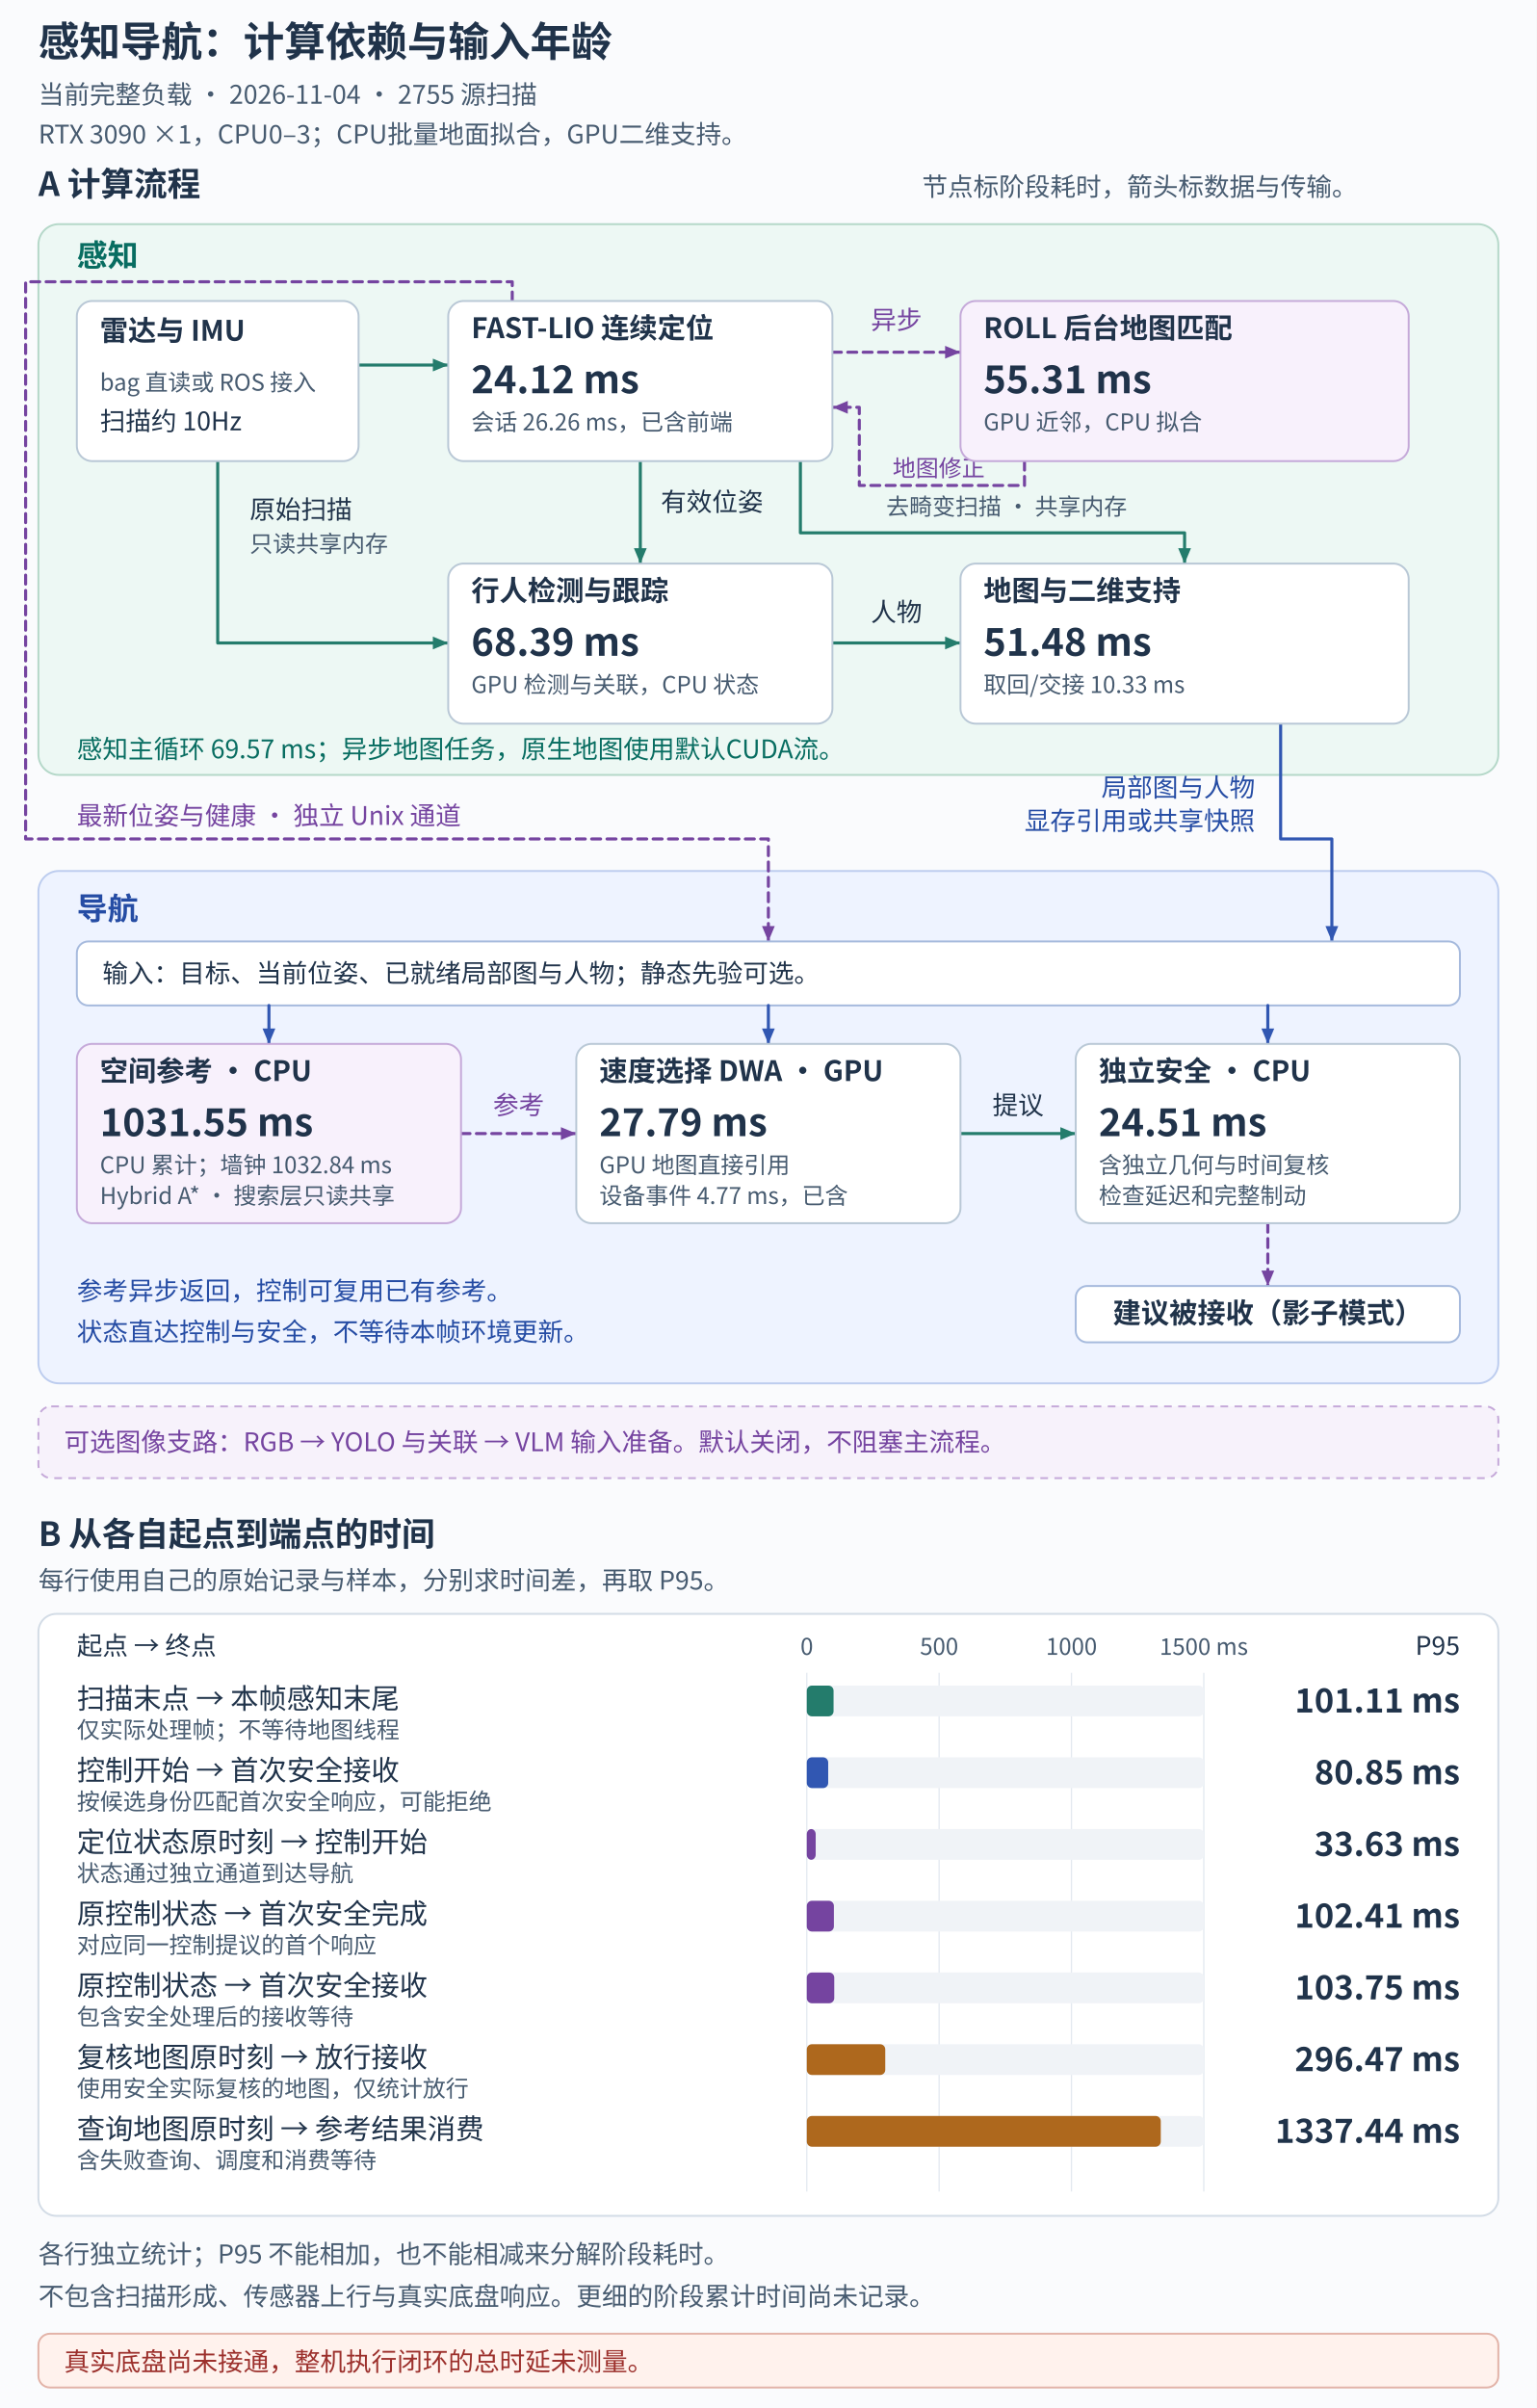
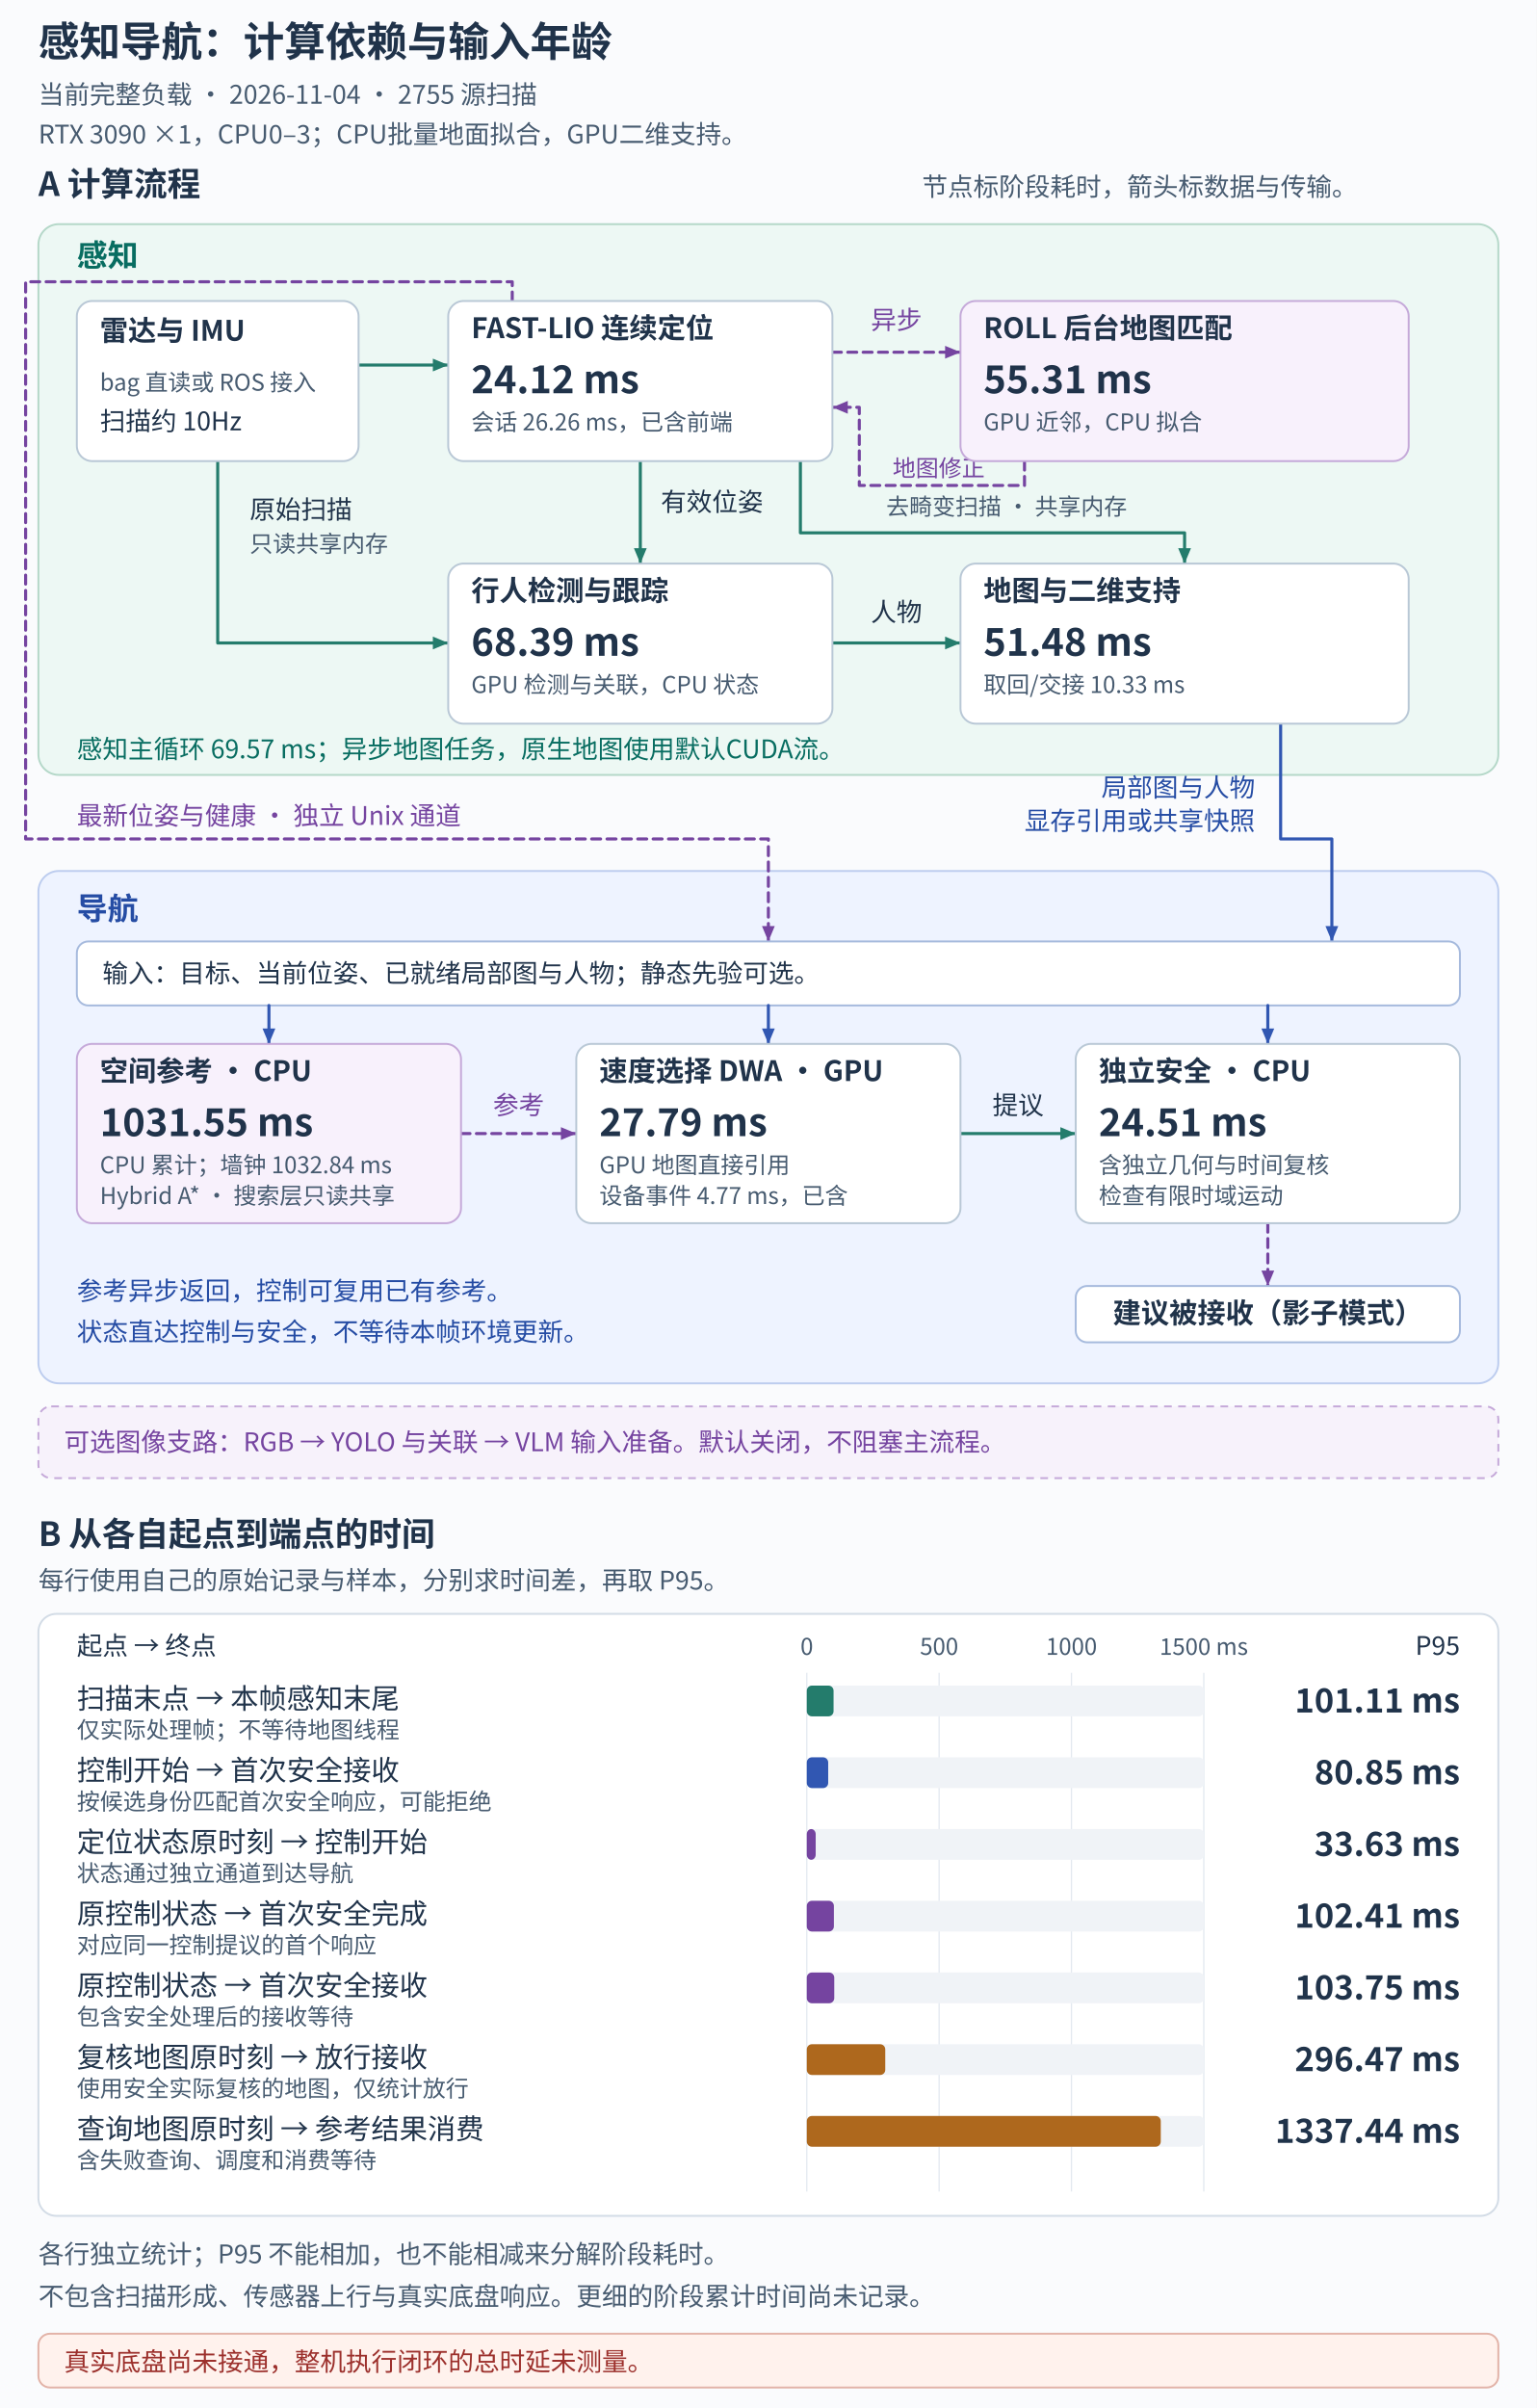
<svg xmlns="http://www.w3.org/2000/svg" width="1200" height="1880" viewBox="0 0 1200 1880" role="img" aria-labelledby="title description" data-results-sha256="83d840cb5bc9dfab97bb381f9b9008b6898d1c63f9ae89edacbd85ac8b113d49" data-age-unit="ms">
  <defs>
    <style>
text { font-family:"Noto Sans CJK SC","Microsoft YaHei",sans-serif; fill:#20334a; }
.title { font-size:32px; font-weight:700; }
.section { font-size:26px; font-weight:700; }
.region-title { font-size:24px; font-weight:700; }
.node-title { font-size:22px; font-weight:700; }
.metric { font-size:30px; font-weight:700; font-variant-numeric:tabular-nums; }
.body { font-size:20px; }
.small { font-size:18px; fill:#475b70; }
.row-label { font-size:22px; }
.row-value { font-size:26px; font-weight:700; font-variant-numeric:tabular-nums; }
.muted { fill:#475b70; }
.green-text { fill:#086d61; }
.blue-text { fill:#254ca4; }
.purple-text { fill:#7544a0; }
.red-text { fill:#9c302c; }
.perception { fill:#edf8f4; stroke:#b5d8c9; stroke-width:1.5; }
.navigation { fill:#eef3ff; stroke:#bdcdef; stroke-width:1.5; }
.node { fill:#fff; stroke:#b9c8d6; stroke-width:1.5; }
.background-node { fill:#f8f1fc; stroke:#c5a9d9; stroke-width:1.5; }
.input-bar { fill:#fff; stroke:#a6badd; stroke-width:1.5; }
.optional { fill:#f7f2fb; stroke:#c5a9d9; stroke-width:1.5; stroke-dasharray:6 5; }
.age-panel { fill:#fff; stroke:#d3dce6; stroke-width:1.5; }
.warning { fill:#fff2ed; stroke:#e2b3a8; stroke-width:1.5; }
.arrow { fill:none; stroke-width:2.4; stroke-linecap:round; stroke-linejoin:round; }
.main { stroke:#247c6c; }
.state { stroke:#7544a0; stroke-dasharray:7 5; }
.async { stroke:#7544a0; stroke-dasharray:7 5; }
.transfer { stroke:#3157b2; }
.grid { stroke:#e3e9f0; stroke-width:1; }
.track { fill:#f0f3f7; }
</style>
  </defs>
  <rect width="1200" height="1880" fill="#fafbfd" />
  <text x="30" y="44" class="title" font-size="32" fill="#20334a" font-weight="700">感知导航：计算依赖与输入年龄</text>
  <text x="30" y="81" class="body muted" font-size="20" fill="#475b70">当前完整负载 · 2026-11-04 · 2755 源扫描</text>
  <text x="30" y="112" class="body muted" font-size="20" fill="#475b70">RTX 3090 ×1，CPU0–3；CPU批量地面拟合，GPU二维支持。</text>
  <text x="30" y="153" class="section" font-size="26" fill="#20334a" font-weight="700">A  计算流程</text>
  <text x="720" y="153" class="body muted" font-size="20" fill="#475b70">节点标阶段耗时，箭头标数据与传输。</text>
  <rect x="30" y="175" width="1140" height="430" rx="16" class="perception" />
  <text x="60" y="208" class="region-title green-text" font-size="24" fill="#086d61" font-weight="700">感知</text>
  <rect x="30" y="680" width="1140" height="400" rx="16" class="navigation" />
  <text x="60" y="718" class="region-title blue-text" font-size="24" fill="#254ca4" font-weight="700">导航</text>
  <path d="M280 285 H350" class="arrow main" />
  <polygon points="350,285 338,290 338,280" fill="#247c6c" />
  <path d="M170 360 V502 H350" class="arrow main" />
  <polygon points="350,502 338,507 338,497" fill="#247c6c" />
  <text x="195" y="405" class="body" font-size="20" fill="#20334a">原始扫描</text>
  <text x="195" y="431" class="small" font-size="18" fill="#475b70">只读共享内存</text>
  <path d="M500 360 V440" class="arrow main" />
  <polygon points="500,440 495,428 505,428" fill="#247c6c" />
  <text x="516" y="399" class="body" font-size="20" fill="#20334a">有效位姿</text>
  <path d="M625 360 V416 H925 V440" class="arrow main" />
  <polygon points="925,440 920,428 930,428" fill="#247c6c" />
  <text x="786" y="402" class="small" text-anchor="middle" font-size="18" fill="#475b70">去畸变扫描 · 共享内存</text>
  <path d="M650 275 H750" class="arrow async" />
  <polygon points="750,275 738,280 738,270" fill="#7544a0" />
  <text x="700" y="257" class="body purple-text" text-anchor="middle" font-size="20" fill="#7544a0">异步</text>
  <path d="M800 360 V379 H671 V318 H650" class="arrow async" />
  <polygon points="650,318 662,313 662,323" fill="#7544a0" />
  <text x="733" y="372" class="small purple-text" text-anchor="middle" font-size="18" fill="#7544a0">地图修正</text>
  <path d="M650 502 H750" class="arrow main" />
  <polygon points="750,502 738,507 738,497" fill="#247c6c" />
  <text x="700" y="485" class="body" text-anchor="middle" font-size="20" fill="#20334a">人物</text>
  <path d="M400 235 V220 H20 V655 H600 V735" class="arrow state" />
  <polygon points="600,735 595,723 605,723" fill="#7544a0" />
  <text x="60" y="644" class="body purple-text" font-size="20" fill="#7544a0">最新位姿与健康 · 独立 Unix 通道</text>
  <path d="M1000 565 V655 H1040 V735" class="arrow transfer" />
  <polygon points="1040,735 1035,723 1045,723" fill="#3157b2" />
  <text x="980" y="622" class="body blue-text" text-anchor="end" font-size="20" fill="#254ca4">局部图与人物</text>
  <text x="980" y="648" class="body blue-text" text-anchor="end" font-size="20" fill="#254ca4">显存引用或共享快照</text>
  <g id="sensor-input">
    <rect x="60" y="235" width="220" height="125" rx="12" class="node" />
    <text x="78" y="266" class="node-title" font-size="22" fill="#20334a" font-weight="700">雷达与 IMU</text>
    <text x="78" y="305" class="small" font-size="18" fill="#475b70">bag 直读或 ROS 接入</text>
    <text x="78" y="336" class="body" font-size="20" fill="#20334a">扫描约 10Hz</text>
  </g>
  <g id="fast-lio">
    <rect x="350" y="235" width="300" height="125" rx="12" class="node" />
    <text x="368" y="264" class="node-title" font-size="22" fill="#20334a" font-weight="700">FAST-LIO 连续定位</text>
    <text x="368" y="307" class="metric" font-size="30" fill="#20334a" font-weight="700">24.12 ms</text>
    <text x="368" y="336" class="small" font-size="18" fill="#475b70">会话 26.26 ms，已含前端</text>
  </g>
  <g id="roll">
    <rect x="750" y="235" width="350" height="125" rx="12" class="background-node" />
    <text x="768" y="264" class="node-title" font-size="22" fill="#20334a" font-weight="700">ROLL 后台地图匹配</text>
    <text x="768" y="307" class="metric" font-size="30" fill="#20334a" font-weight="700">55.31 ms</text>
    <text x="768" y="336" class="small" font-size="18" fill="#475b70">GPU 近邻，CPU 拟合</text>
  </g>
  <g id="people">
    <rect x="350" y="440" width="300" height="125" rx="12" class="node" />
    <text x="368" y="469" class="node-title" font-size="22" fill="#20334a" font-weight="700">行人检测与跟踪</text>
    <text x="368" y="512" class="metric" font-size="30" fill="#20334a" font-weight="700">68.39 ms</text>
    <text x="368" y="541" class="small" font-size="18" fill="#475b70">GPU 检测与关联，CPU 状态</text>
  </g>
  <g id="environment">
    <rect x="750" y="440" width="350" height="125" rx="12" class="node" />
    <text x="768" y="469" class="node-title" font-size="22" fill="#20334a" font-weight="700">地图与二维支持</text>
    <text x="768" y="512" class="metric" font-size="30" fill="#20334a" font-weight="700">51.48 ms</text>
    <text x="768" y="541" class="small" font-size="18" fill="#475b70">取回/交接 10.33 ms</text>
  </g>
  <text x="60" y="592" class="body green-text" font-size="20" fill="#086d61">感知主循环 69.57 ms；异步地图任务，原生地图使用默认CUDA流。</text>
  <rect x="60" y="735" width="1080" height="50" rx="9" class="input-bar" />
  <text x="80" y="767" class="body" font-size="20" fill="#20334a">输入：目标、当前位姿、已就绪局部图与人物；静态先验可选。</text>
  <path d="M210 785 V815" class="arrow transfer" />
  <polygon points="210,815 205,803 215,803" fill="#3157b2" />
  <path d="M600 785 V815" class="arrow transfer" />
  <polygon points="600,815 595,803 605,803" fill="#3157b2" />
  <path d="M990 785 V815" class="arrow transfer" />
  <polygon points="990,815 985,803 995,803" fill="#3157b2" />
  <path d="M360 885 H450" class="arrow async" />
  <polygon points="450,885 438,890 438,880" fill="#7544a0" />
  <text x="405" y="870" class="body purple-text" text-anchor="middle" font-size="20" fill="#7544a0">参考</text>
  <path d="M750 885 H840" class="arrow main" />
  <polygon points="840,885 828,890 828,880" fill="#247c6c" />
  <text x="795" y="870" class="body" text-anchor="middle" font-size="20" fill="#20334a">提议</text>
  <path d="M990 955 V1004" class="arrow async" />
  <polygon points="990,1004 985,992 995,992" fill="#7544a0" />
  <g id="reference">
    <rect x="60" y="815" width="300" height="140" rx="12" class="background-node" />
    <text x="78" y="844" class="node-title" font-size="22" fill="#20334a" font-weight="700">空间参考 · CPU</text>
    <text x="78" y="887" class="metric" font-size="30" fill="#20334a" font-weight="700">1031.55 ms</text>
    <text x="78" y="916" class="small" font-size="18" fill="#475b70">CPU 累计；墙钟 1032.84 ms</text>
    <text x="78" y="940" class="small" font-size="18" fill="#475b70">Hybrid A* · 搜索层只读共享</text>
  </g>
  <g id="dwa">
    <rect x="450" y="815" width="300" height="140" rx="12" class="node" />
    <text x="468" y="844" class="node-title" font-size="22" fill="#20334a" font-weight="700">速度选择 DWA · GPU</text>
    <text x="468" y="887" class="metric" font-size="30" fill="#20334a" font-weight="700">27.79 ms</text>
    <text x="468" y="916" class="small" font-size="18" fill="#475b70">GPU 地图直接引用</text>
    <text x="468" y="940" class="small" font-size="18" fill="#475b70">设备事件 4.77 ms，已含</text>
  </g>
  <g id="safety">
    <rect x="840" y="815" width="300" height="140" rx="12" class="node" />
    <text x="858" y="844" class="node-title" font-size="22" fill="#20334a" font-weight="700">独立安全 · CPU</text>
    <text x="858" y="887" class="metric" font-size="30" fill="#20334a" font-weight="700">24.51 ms</text>
    <text x="858" y="916" class="small" font-size="18" fill="#475b70">含独立几何与时间复核</text>
-     <text x="858" y="940" class="small" font-size="18" fill="#475b70">检查延迟和完整制动</text>
+     <text x="858" y="940" class="small" font-size="18" fill="#475b70">检查有限时域运动</text>
  </g>
  <rect x="840" y="1004" width="300" height="44" rx="9" class="input-bar" />
  <text x="990" y="1033" class="node-title" text-anchor="middle" font-size="22" fill="#20334a" font-weight="700">建议被接收（影子模式）</text>
  <text x="60" y="1015" class="body blue-text" font-size="20" fill="#254ca4">参考异步返回，控制可复用已有参考。</text>
  <text x="60" y="1047" class="body blue-text" font-size="20" fill="#254ca4">状态直达控制与安全，不等待本帧环境更新。</text>
  <rect x="30" y="1098" width="1140" height="56" rx="10" class="optional" />
  <text x="50" y="1133" class="body purple-text" font-size="20" fill="#7544a0">可选图像支路：RGB → YOLO 与关联 → VLM 输入准备。默认关闭，不阻塞主流程。</text>
  <text x="30" y="1207" class="section" font-size="26" fill="#20334a" font-weight="700">B  从各自起点到端点的时间</text>
  <text x="30" y="1241" class="body muted" font-size="20" fill="#475b70">每行使用自己的原始记录与样本，分别求时间差，再取 P95。</text>
  <rect x="30" y="1260" width="1140" height="470" rx="14" class="age-panel" />
  <text x="60" y="1292" class="body" font-size="20" fill="#20334a">起点 → 终点</text>
  <text x="1140" y="1292" class="body" text-anchor="end" font-size="20" fill="#20334a">P95</text>
  <text x="630" y="1292" class="small" text-anchor="middle" font-size="18" fill="#475b70">0</text>
  <path d="M630 1306 V1711" class="grid" />
  <text x="733.333" y="1292" class="small" text-anchor="middle" font-size="18" fill="#475b70">500</text>
  <path d="M733.333 1306 V1711" class="grid" />
  <text x="836.667" y="1292" class="small" text-anchor="middle" font-size="18" fill="#475b70">1000</text>
  <path d="M836.667 1306 V1711" class="grid" />
  <text x="940" y="1292" class="small" text-anchor="middle" font-size="18" fill="#475b70">1500 ms</text>
  <path d="M940 1306 V1711" class="grid" />
  <text x="60" y="1334" class="row-label" font-size="22" fill="#20334a">扫描末点 → 本帧感知末尾</text>
  <text x="60" y="1357" class="small" font-size="18" fill="#475b70">仅实际处理帧；不等待地图线程</text>
  <rect x="630" y="1316" width="310" height="24" rx="4" class="track" />
  <rect x="630" y="1316" width="20.90" height="24" rx="4" fill="#247c6c" />
  <text x="1140" y="1337" class="row-value" text-anchor="end" font-size="26" fill="#20334a" font-weight="700">101.11 ms</text>
  <text x="60" y="1390" class="row-label" font-size="22" fill="#20334a">控制开始 → 首次安全接收</text>
  <text x="60" y="1413" class="small" font-size="18" fill="#475b70">按候选身份匹配首次安全响应，可能拒绝</text>
  <rect x="630" y="1372" width="310" height="24" rx="4" class="track" />
  <rect x="630" y="1372" width="16.71" height="24" rx="4" fill="#3157b2" />
  <text x="1140" y="1393" class="row-value" text-anchor="end" font-size="26" fill="#20334a" font-weight="700">80.85 ms</text>
  <text x="60" y="1446" class="row-label" font-size="22" fill="#20334a">定位状态原时刻 → 控制开始</text>
  <text x="60" y="1469" class="small" font-size="18" fill="#475b70">状态通过独立通道到达导航</text>
  <rect x="630" y="1428" width="310" height="24" rx="4" class="track" />
  <rect x="630" y="1428" width="6.95" height="24" rx="4" fill="#7544a0" />
  <text x="1140" y="1449" class="row-value" text-anchor="end" font-size="26" fill="#20334a" font-weight="700">33.63 ms</text>
  <text x="60" y="1502" class="row-label" font-size="22" fill="#20334a">原控制状态 → 首次安全完成</text>
  <text x="60" y="1525" class="small" font-size="18" fill="#475b70">对应同一控制提议的首个响应</text>
  <rect x="630" y="1484" width="310" height="24" rx="4" class="track" />
  <rect x="630" y="1484" width="21.16" height="24" rx="4" fill="#7544a0" />
  <text x="1140" y="1505" class="row-value" text-anchor="end" font-size="26" fill="#20334a" font-weight="700">102.41 ms</text>
  <text x="60" y="1558" class="row-label" font-size="22" fill="#20334a">原控制状态 → 首次安全接收</text>
  <text x="60" y="1581" class="small" font-size="18" fill="#475b70">包含安全处理后的接收等待</text>
  <rect x="630" y="1540" width="310" height="24" rx="4" class="track" />
  <rect x="630" y="1540" width="21.44" height="24" rx="4" fill="#7544a0" />
  <text x="1140" y="1561" class="row-value" text-anchor="end" font-size="26" fill="#20334a" font-weight="700">103.75 ms</text>
  <text x="60" y="1614" class="row-label" font-size="22" fill="#20334a">复核地图原时刻 → 放行接收</text>
  <text x="60" y="1637" class="small" font-size="18" fill="#475b70">使用安全实际复核的地图，仅统计放行</text>
  <rect x="630" y="1596" width="310" height="24" rx="4" class="track" />
  <rect x="630" y="1596" width="61.27" height="24" rx="4" fill="#ae681d" />
  <text x="1140" y="1617" class="row-value" text-anchor="end" font-size="26" fill="#20334a" font-weight="700">296.47 ms</text>
  <text x="60" y="1670" class="row-label" font-size="22" fill="#20334a">查询地图原时刻 → 参考结果消费</text>
  <text x="60" y="1693" class="small" font-size="18" fill="#475b70">含失败查询、调度和消费等待</text>
  <rect x="630" y="1652" width="310" height="24" rx="4" class="track" />
  <rect x="630" y="1652" width="276.40" height="24" rx="4" fill="#ae681d" />
  <text x="1140" y="1673" class="row-value" text-anchor="end" font-size="26" fill="#20334a" font-weight="700">1337.44 ms</text>
  <text x="30" y="1767" class="body muted" font-size="20" fill="#475b70">各行独立统计；P95 不能相加，也不能相减来分解阶段耗时。</text>
  <text x="30" y="1800" class="body muted" font-size="20" fill="#475b70">不包含扫描形成、传感器上行与真实底盘响应。更细的阶段累计时间尚未记录。</text>
  <rect x="30" y="1822" width="1140" height="42" rx="9" class="warning" />
  <text x="50" y="1851" class="body red-text" font-size="20" fill="#9c302c">真实底盘尚未接通，整机执行闭环的总时延未测量。</text>
</svg>
